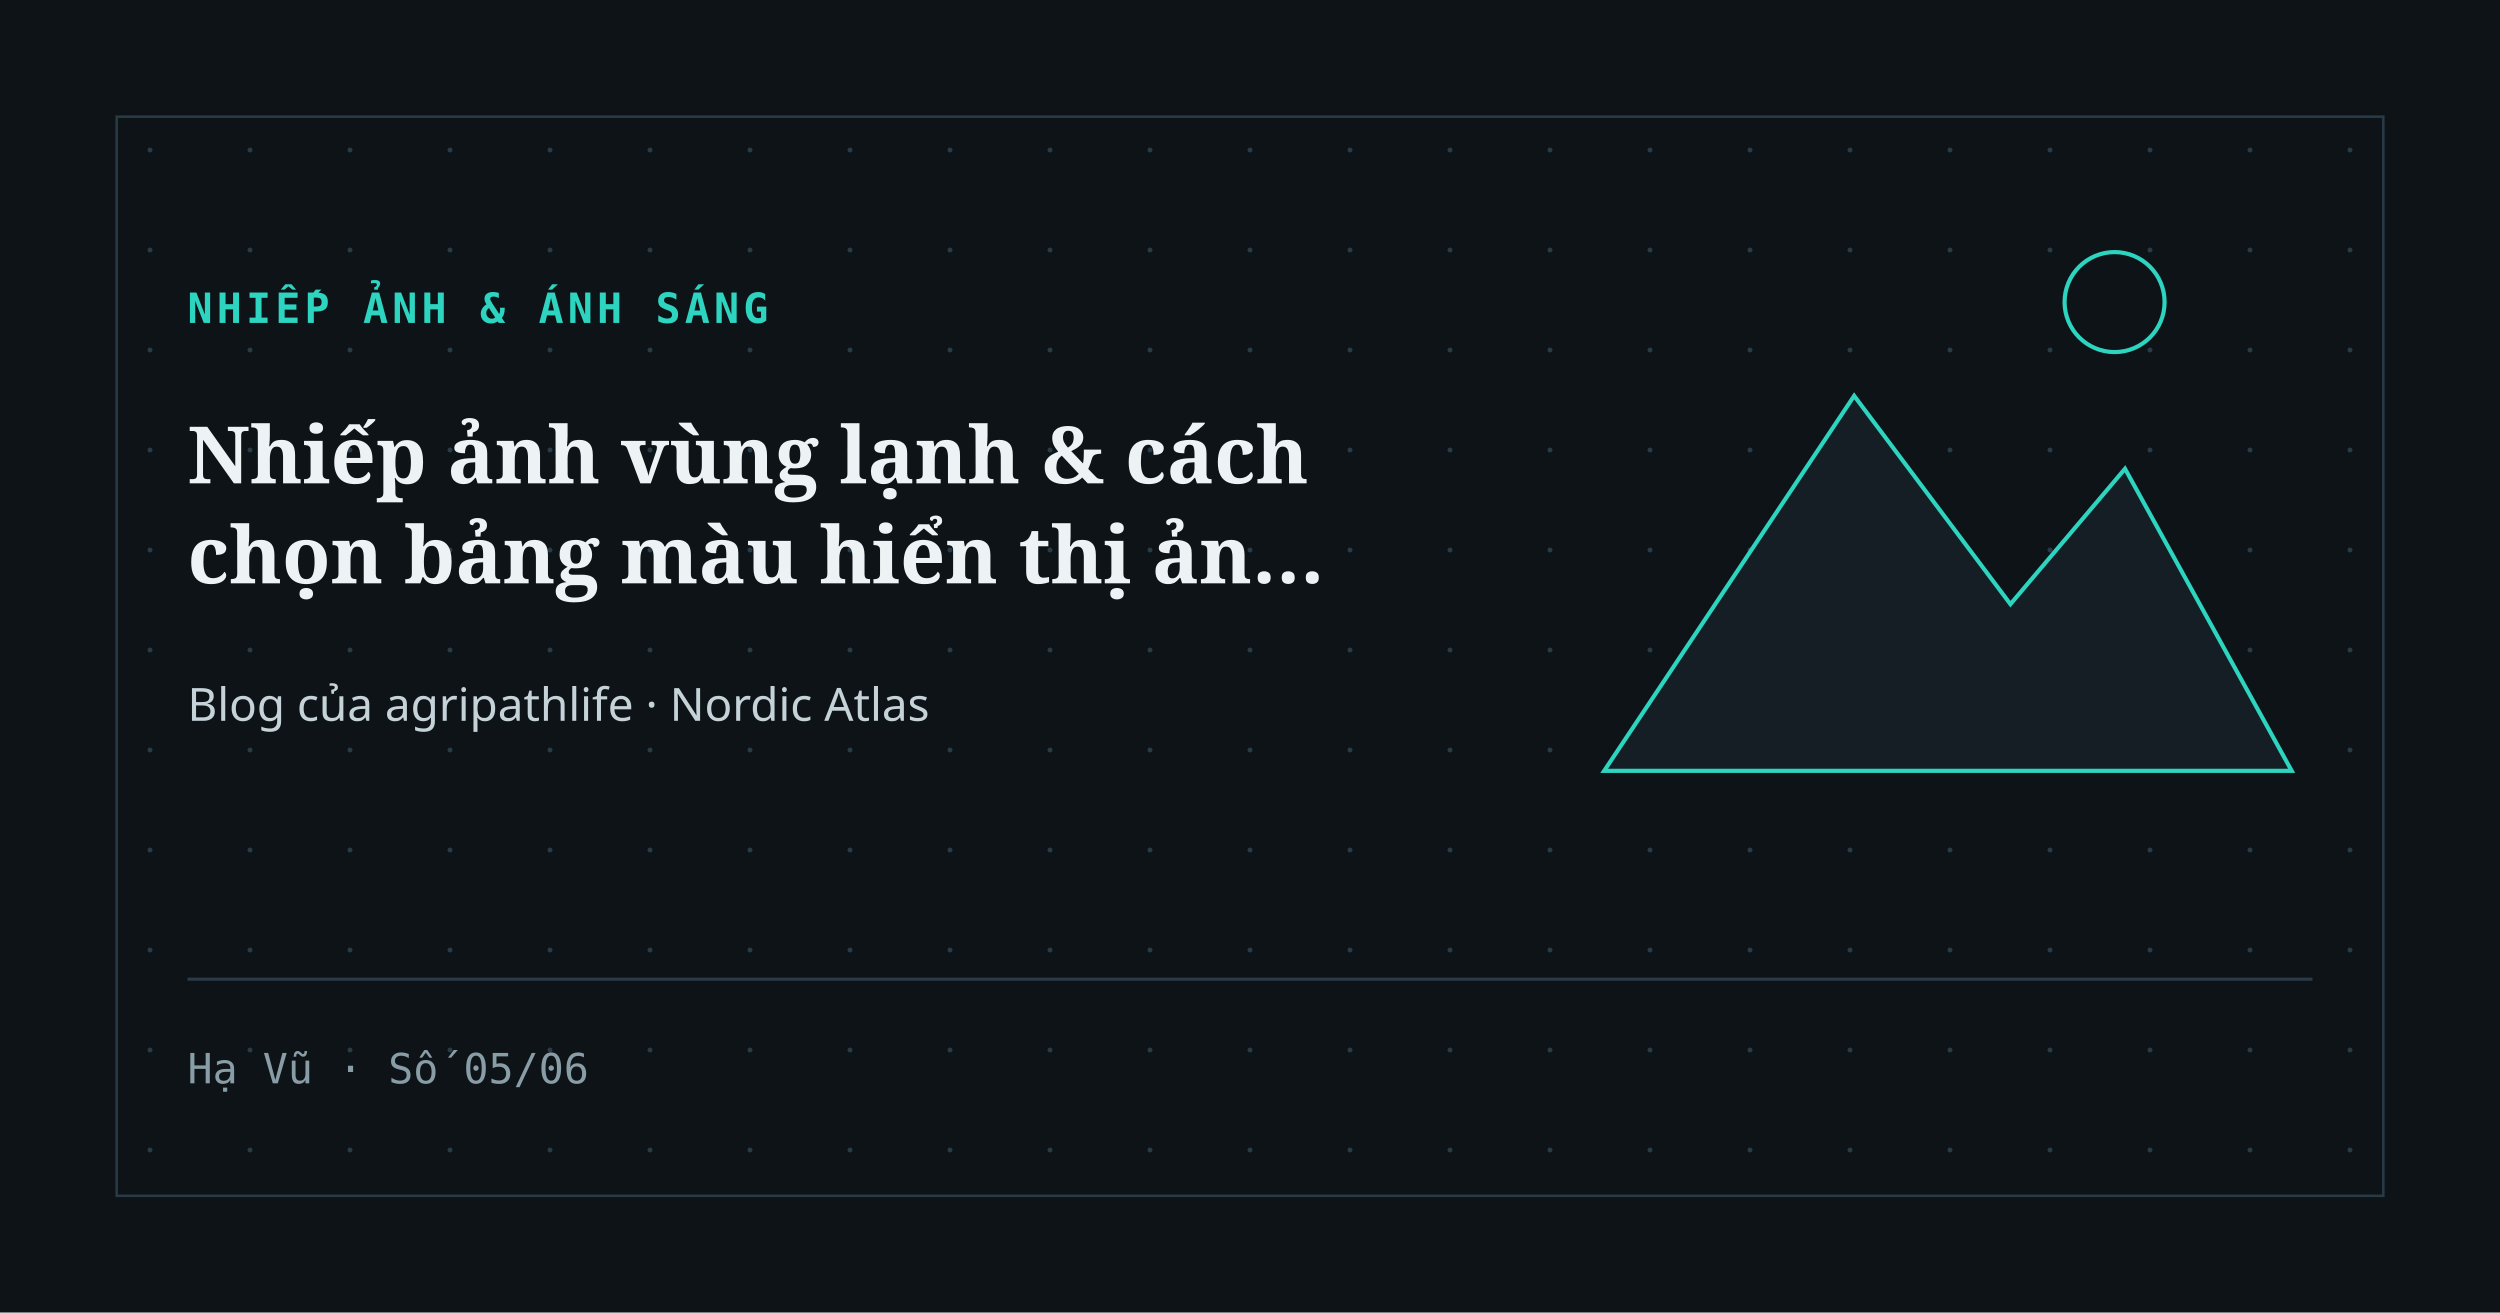
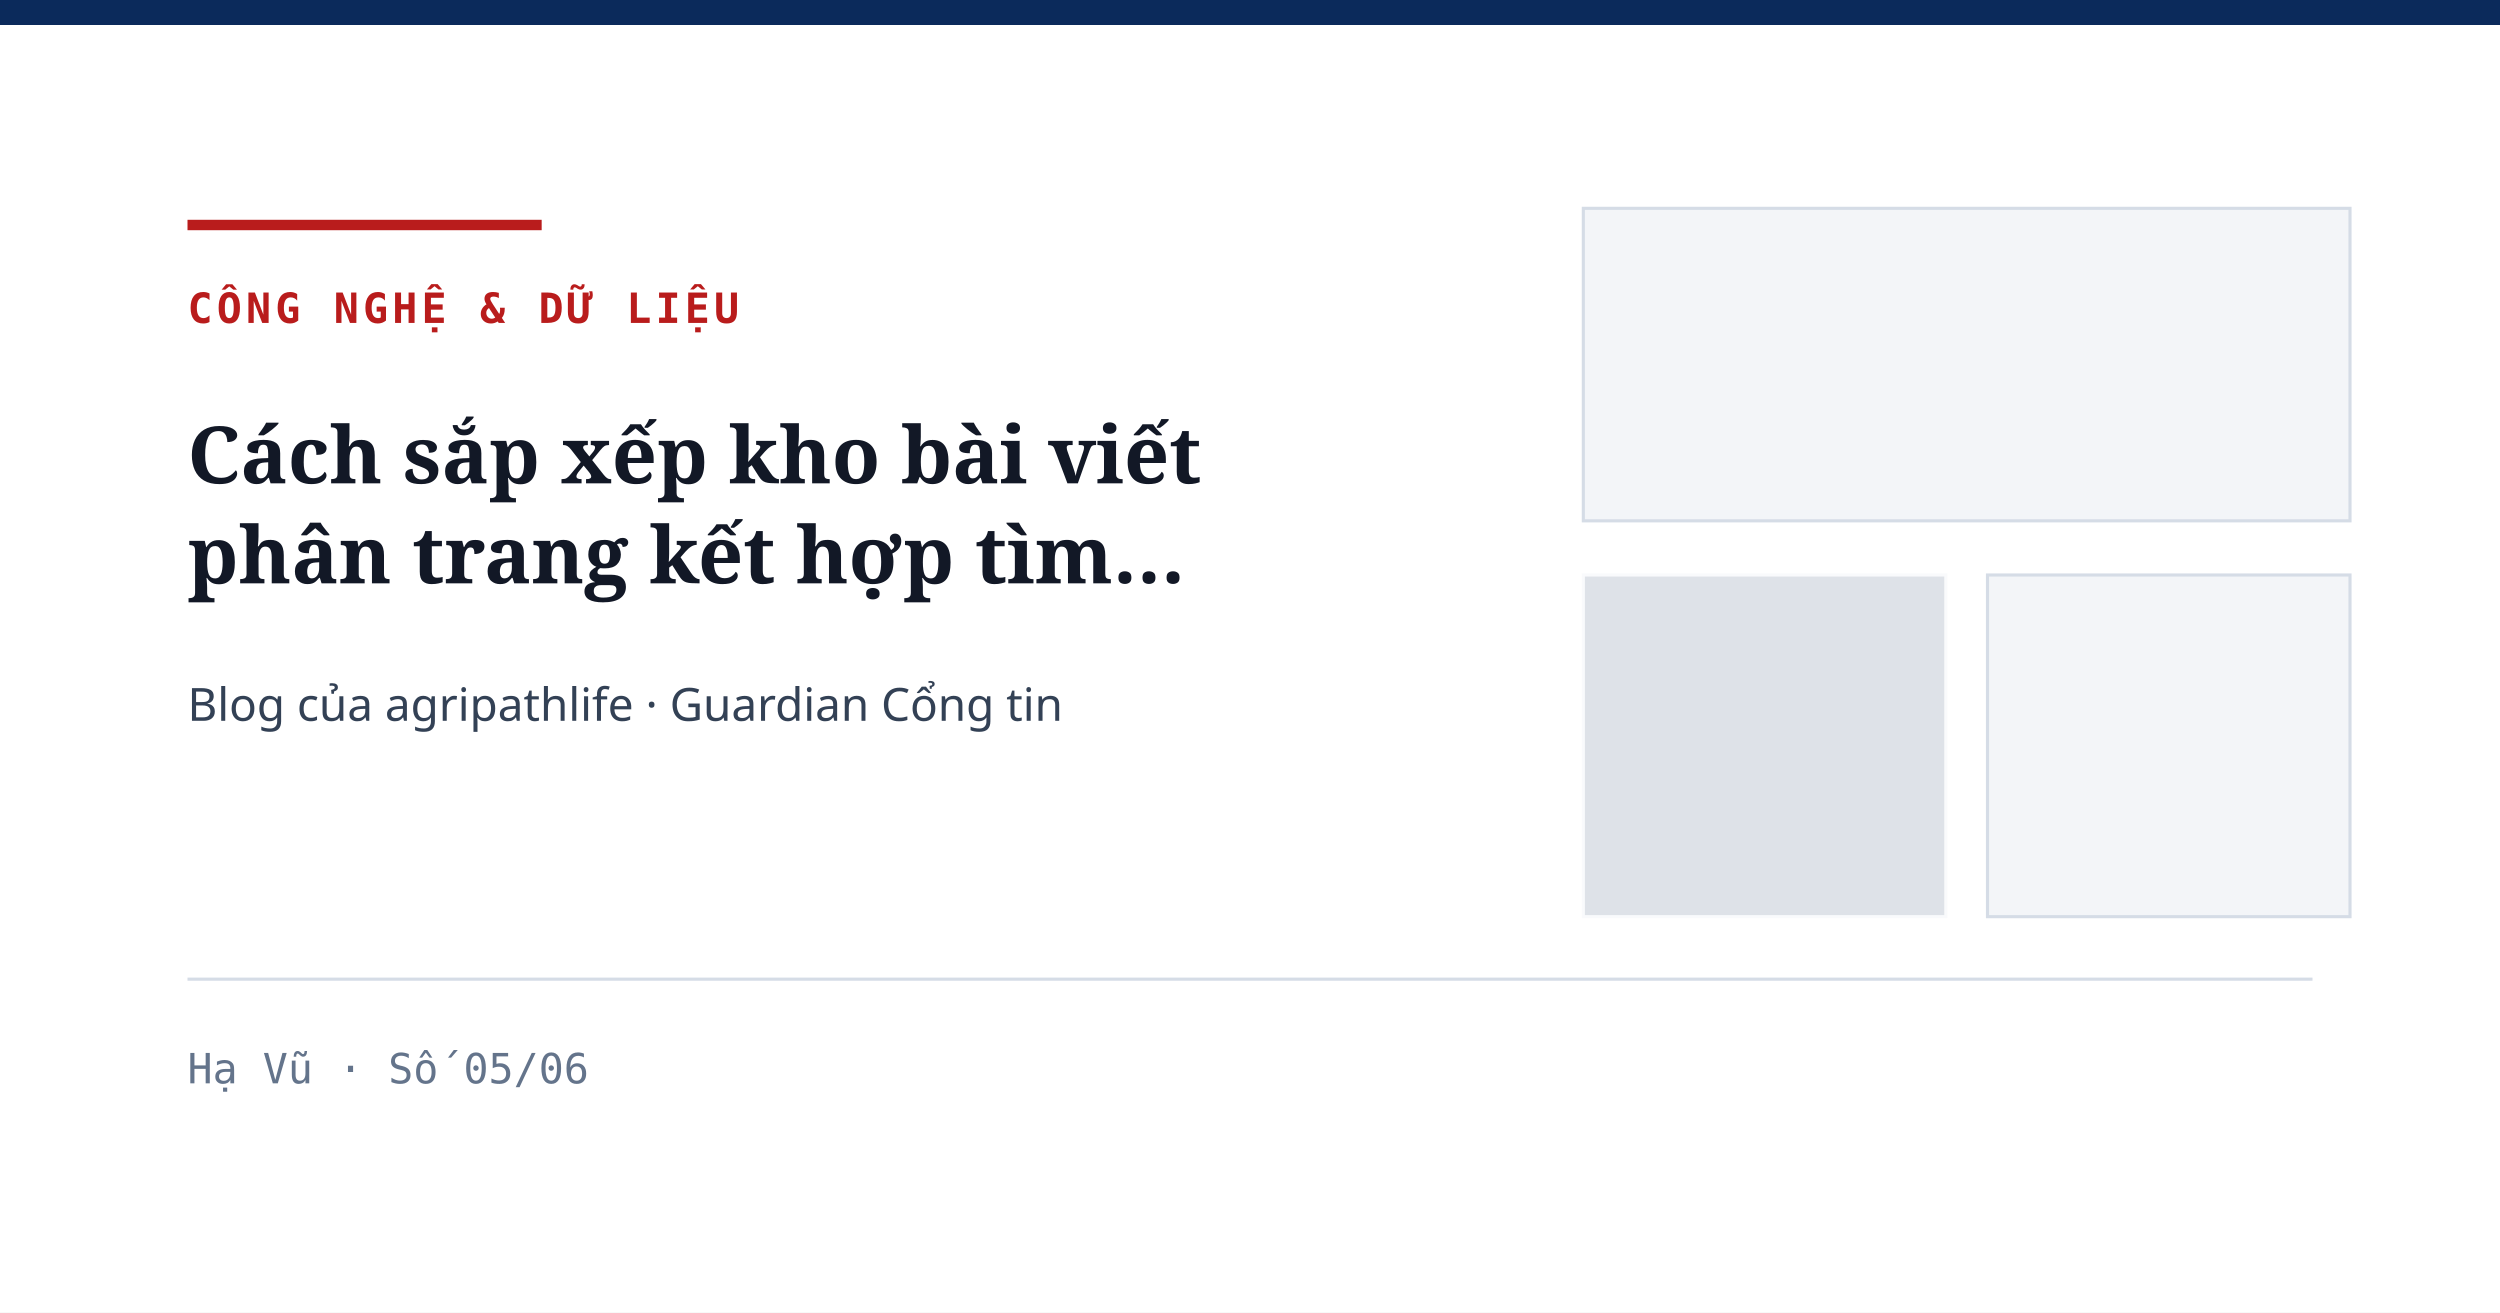
<svg xmlns="http://www.w3.org/2000/svg" width="1200" height="630" viewBox="0 0 1200 630" fill="none">
-   <rect width="1200" height="630" fill="#0D1317" />
-   <defs>
-     <pattern id="atlas-5" width="48" height="48" patternUnits="userSpaceOnUse">
-       <circle cx="24" cy="24" r="1.2" fill="#293B46" />
-     </pattern>
-   </defs>
-   <rect x="56" y="56" width="1088" height="518" fill="url(#atlas-5)" stroke="#293B46" stroke-width="1.2" />
-   <path d="M770 370 L890 190 L965 290 L1020 225 L1100 370 Z" fill="#141E24" stroke="#2DD4BF" stroke-width="2" />
-   <circle cx="1015" cy="145" r="24" fill="none" stroke="#2DD4BF" stroke-width="2" />
-   <text x="90" y="155" font-family="monospace" font-size="20" font-weight="700" letter-spacing="2" fill="#2DD4BF">NHIẾP ẢNH &amp; ÁNH SÁNG</text>
-   <text x="90" y="232" font-family="Georgia, serif" font-weight="700" font-size="38" fill="#EDF2F4">
-     <tspan x="90" dy="0">Nhiếp ảnh vùng lạnh &amp; cách</tspan>
-     <tspan x="90" dy="48">chọn bảng màu hiển thị ản…</tspan>
+   <rect width="1200" height="630" fill="#FFFFFF" />
+   <rect x="0" y="0" width="1200" height="12" fill="#0B2A5B" />
+   <rect x="760" y="100" width="368" height="150" fill="#F3F5F8" stroke="#D5DCE6" stroke-width="1.5" />
+   <rect x="760" y="276" width="174" height="164" fill="#0B2A5B" opacity="0.14" stroke="#D5DCE6" stroke-width="1.5" />
+   <rect x="954" y="276" width="174" height="164" fill="#F3F5F8" stroke="#D5DCE6" stroke-width="1.5" />
+   <line x1="90" y1="108" x2="260" y2="108" stroke="#B91C1C" stroke-width="5" />
+   <text x="90" y="155" font-family="monospace" font-size="20" font-weight="700" letter-spacing="2" fill="#B91C1C">CÔNG NGHỆ &amp; DỮ LIỆU</text>
+   <text x="90" y="232" font-family="Georgia, serif" font-weight="700" font-size="38" fill="#121826">
+     <tspan x="90" dy="0">Cách sắp xếp kho bài viết</tspan>
+     <tspan x="90" dy="48">phân trang kết hợp tìm…</tspan>
  </text>
-   <text x="90" y="346" font-family="sans-serif" font-size="22" fill="#C5D3D9">Blog của agripathlife · Nordic Atlas</text>
-   <line x1="90" y1="470" x2="1110" y2="470" stroke="#293B46" stroke-width="1.5" />
-   <text x="90" y="520" font-family="monospace" font-size="20" fill="#889DA6">Hạ Vũ · Số 05/06</text>
+   <text x="90" y="346" font-family="sans-serif" font-size="22" fill="#334155">Blog của agripathlife · Guardian Cổng tin</text>
+   <line x1="90" y1="470" x2="1110" y2="470" stroke="#D5DCE6" stroke-width="1.5" />
+   <text x="90" y="520" font-family="monospace" font-size="20" fill="#64748B">Hạ Vũ · Số 05/06</text>
</svg>
